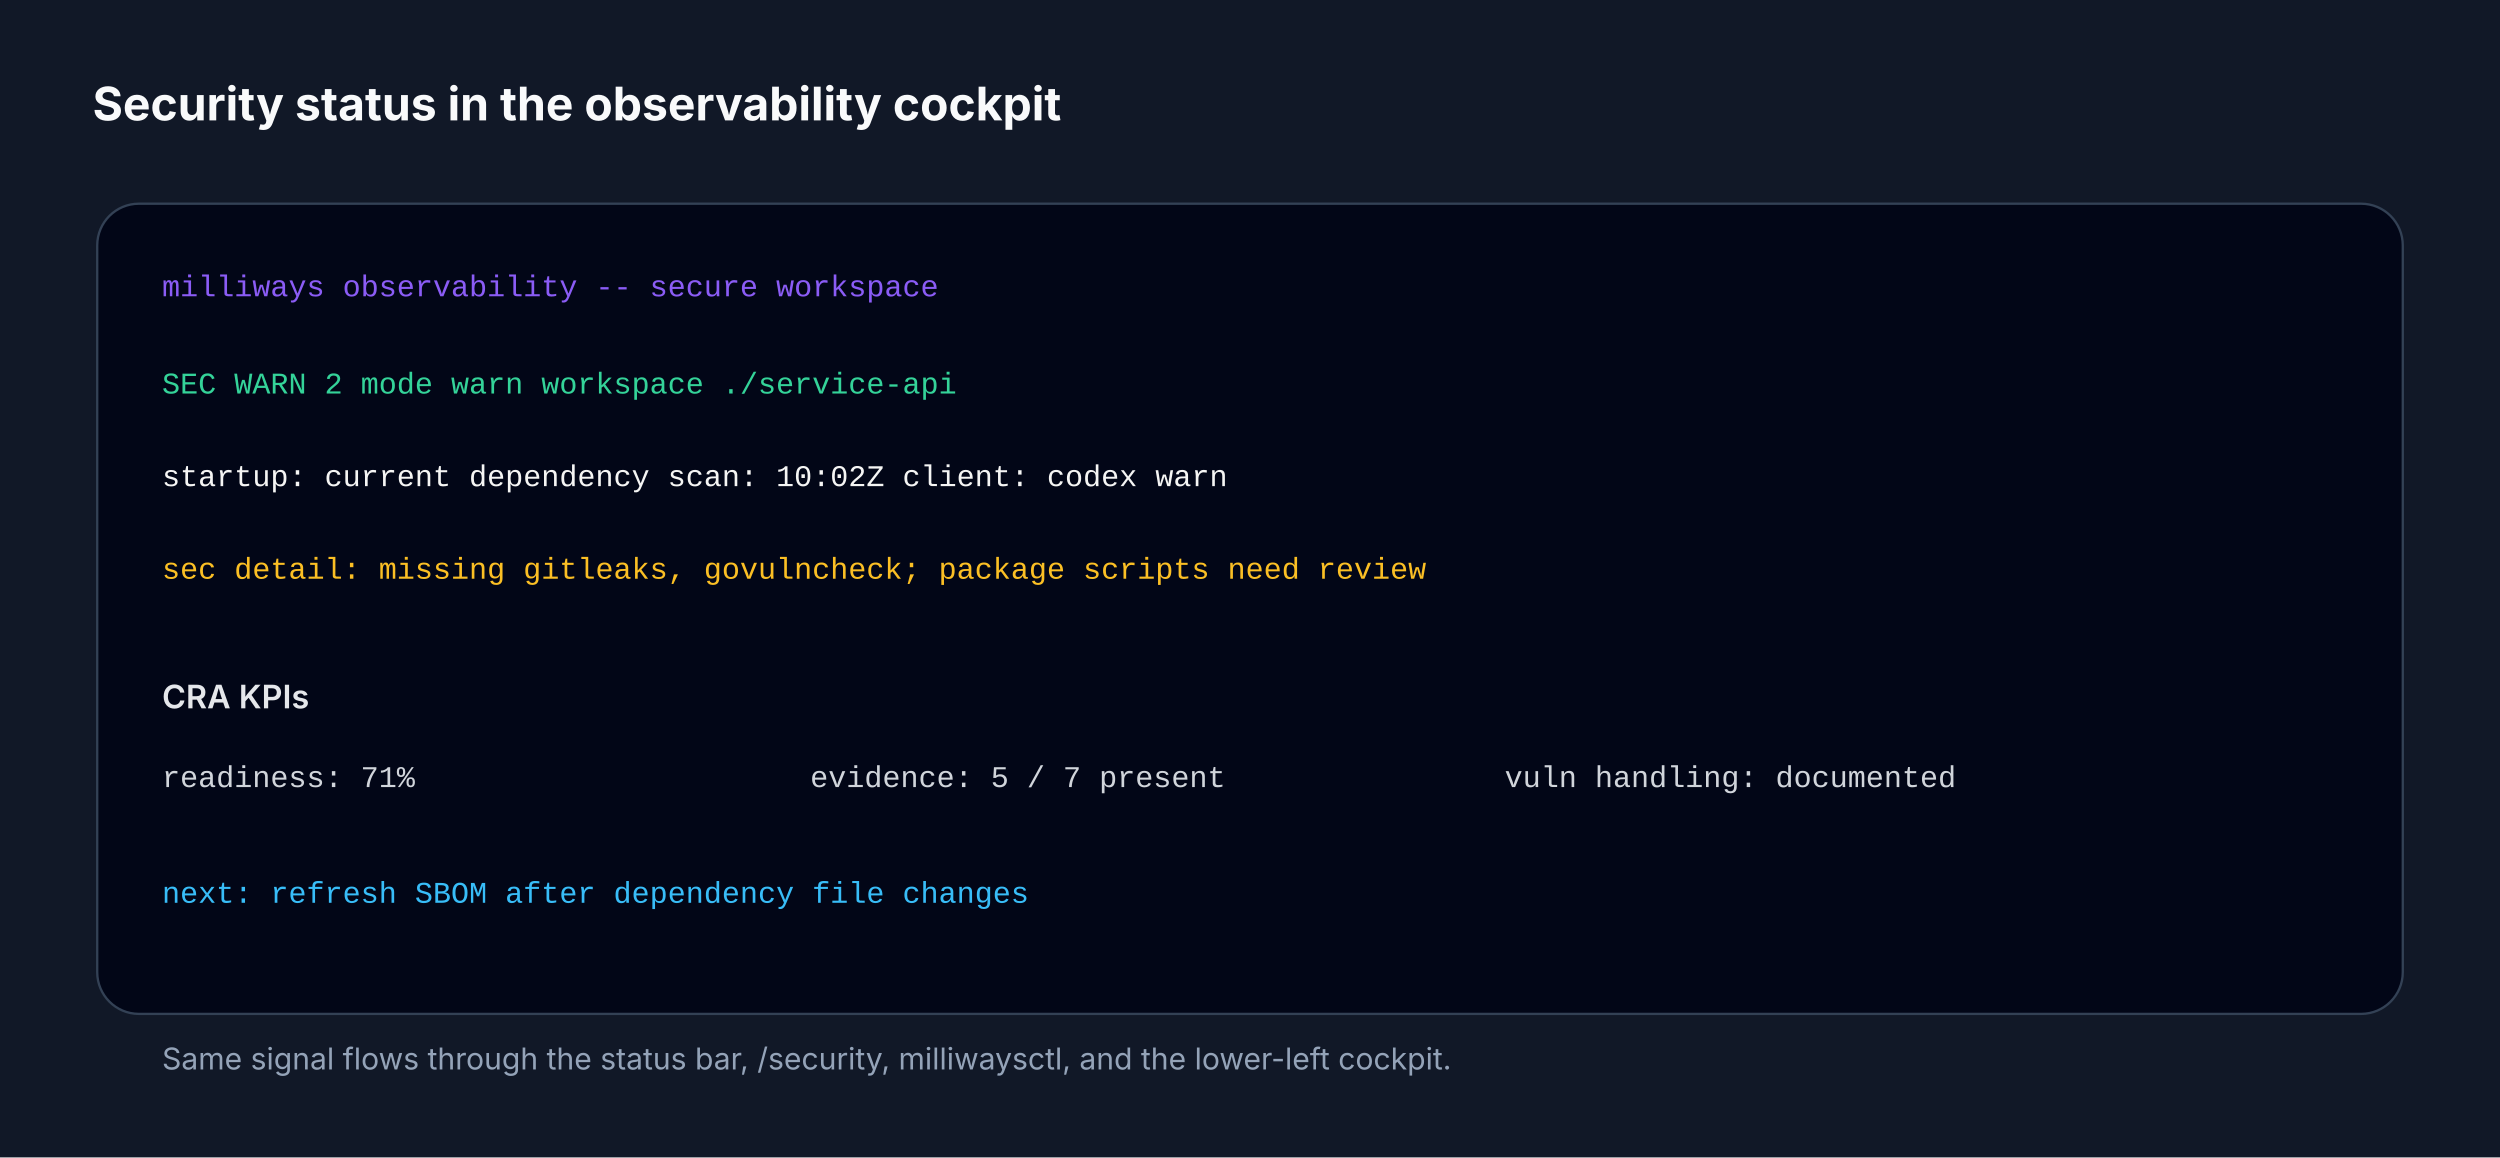
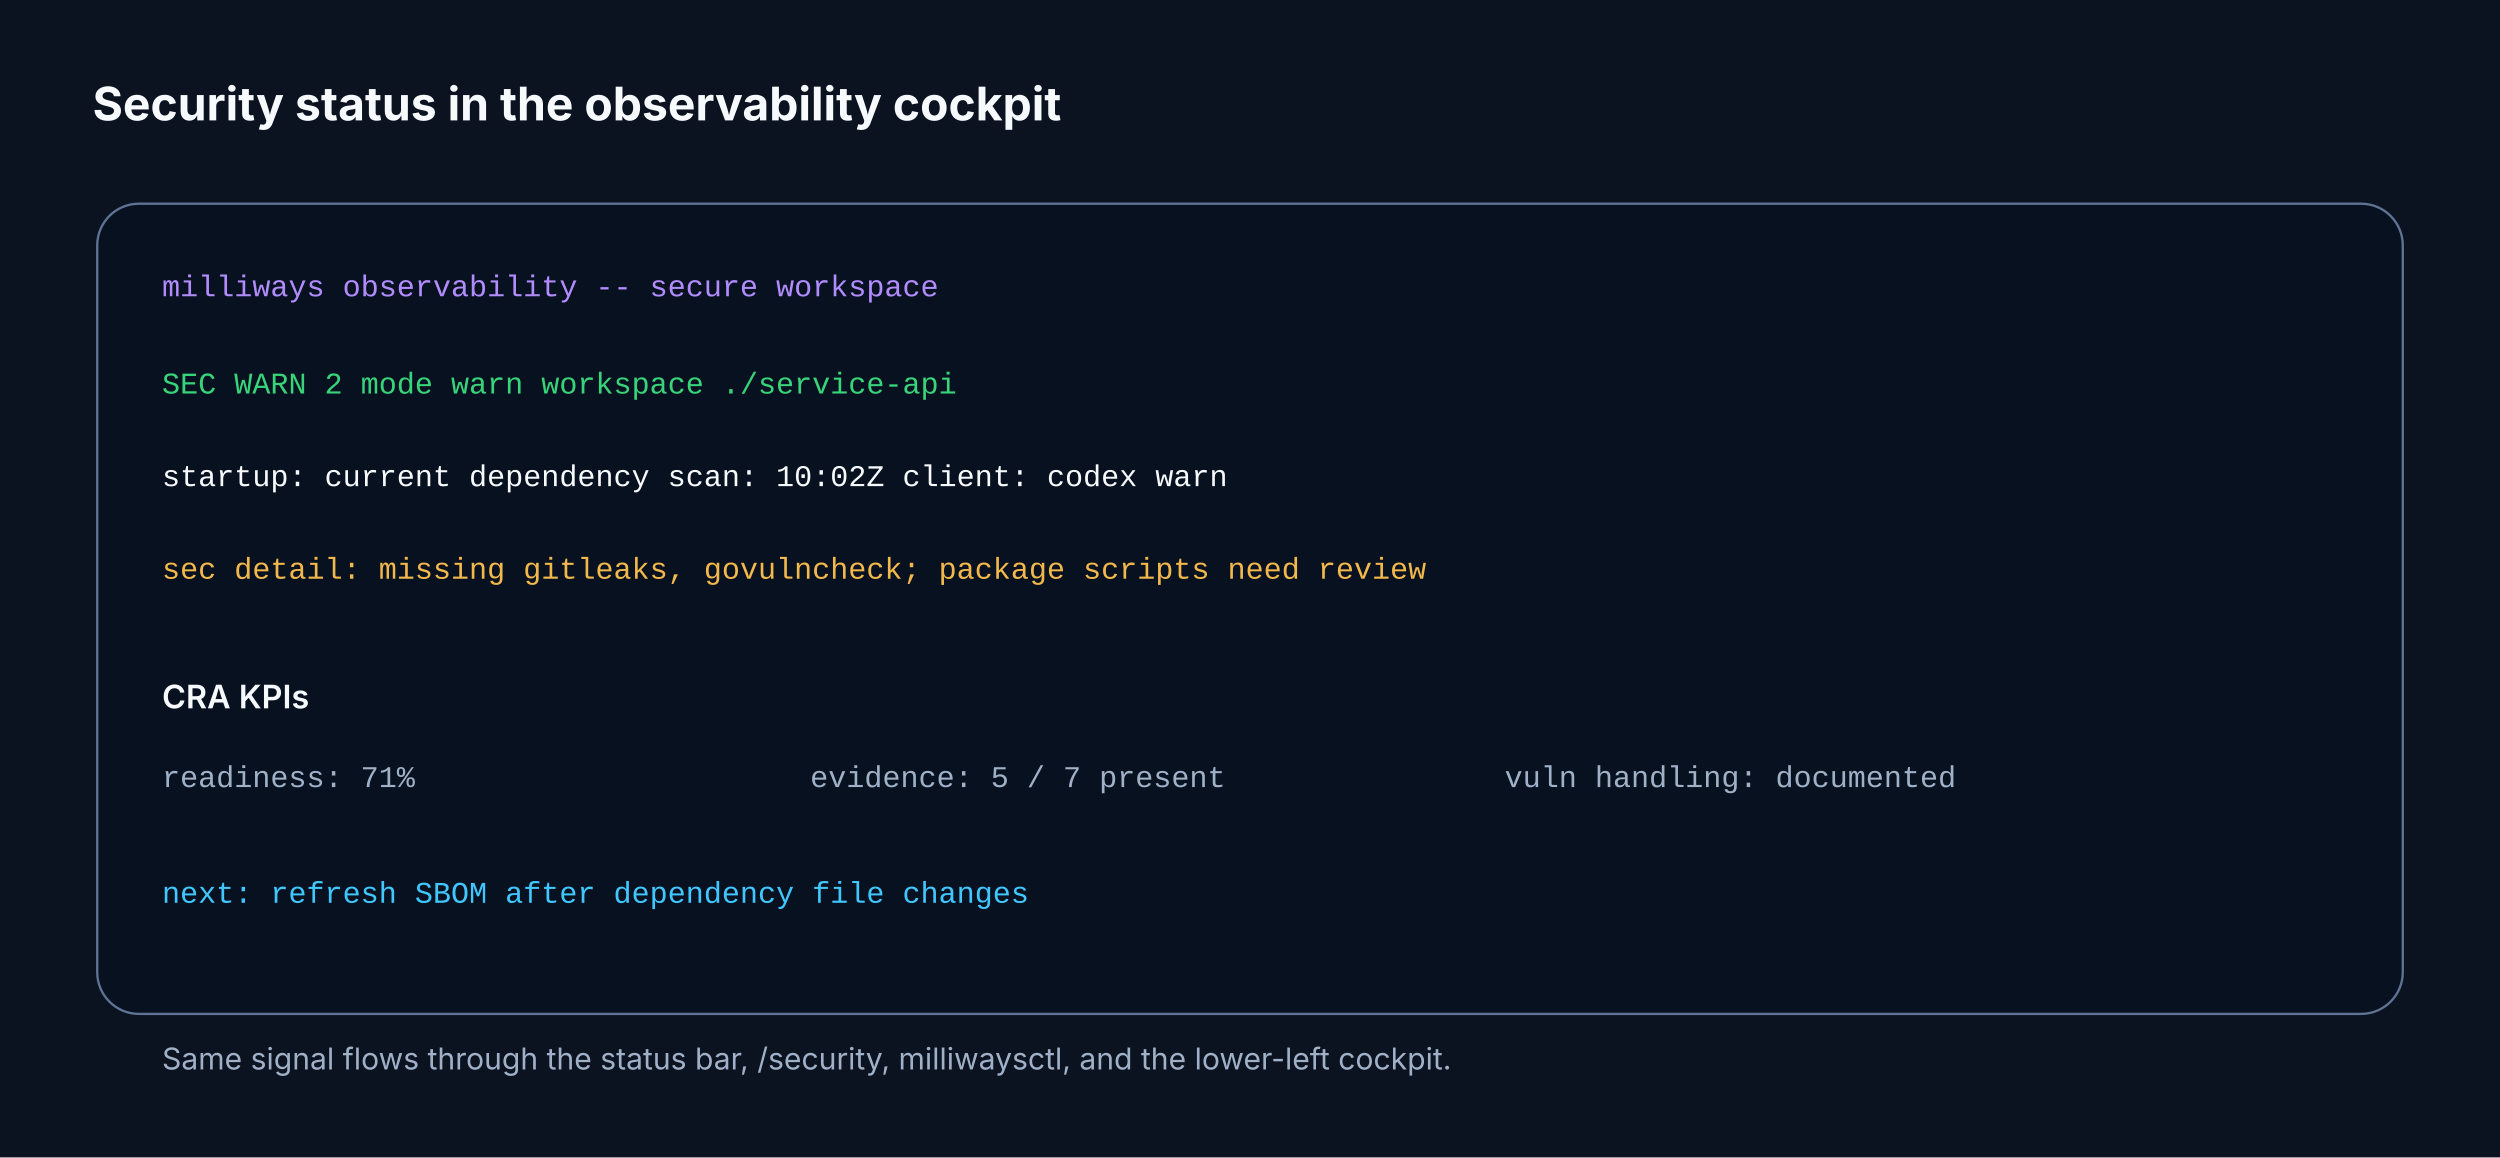
<svg xmlns="http://www.w3.org/2000/svg" width="1080" height="500" viewBox="0 0 1080 500">
-   <rect width="1080" height="500" fill="#111827" />
+   <rect width="1080" height="500" fill="#0b1220" />
  <style>
-     .title { font: 700 20px ui-sans-serif, system-ui, -apple-system, BlinkMacSystemFont, "Segoe UI", sans-serif; fill: #f9fafb; }
-     .label { font: 600 14px ui-sans-serif, system-ui, -apple-system, BlinkMacSystemFont, "Segoe UI", sans-serif; fill: #e5e7eb; }
-     .text { font: 13px ui-sans-serif, system-ui, -apple-system, BlinkMacSystemFont, "Segoe UI", sans-serif; fill: #cbd5e1; }
-     .mono { font: 13px ui-monospace, SFMono-Regular, Menlo, Consolas, "Liberation Mono", monospace; fill: #d1d5db; }
-     .muted { fill: #94a3b8; }
-     .ok { fill: #34d399; }
-     .warn { fill: #fbbf24; }
-     .accent { fill: #8b5cf6; }
-     .cyan { fill: #38bdf8; }
-     .pearl { fill: #f5f5f4; }
-     .box { fill: #1f2937; stroke: #475569; stroke-width: 1.4; rx: 10; }
-     .box2 { fill: #172033; stroke: #64748b; stroke-width: 1.4; rx: 10; }
-     .store { fill: #0f172a; stroke: #38bdf8; stroke-width: 1.4; rx: 10; }
-     .line { stroke: #94a3b8; stroke-width: 2; fill: none; marker-end: url(#arrow); }
-     .line2 { stroke: #8b5cf6; stroke-width: 2; fill: none; marker-end: url(#arrow2); }
+     .title { font: 700 20px ui-sans-serif, system-ui, -apple-system, BlinkMacSystemFont, "Segoe UI", sans-serif; fill: #f7fafc; }
+     .label { font: 600 14px ui-sans-serif, system-ui, -apple-system, BlinkMacSystemFont, "Segoe UI", sans-serif; fill: #f7fafc; }
+     .text { font: 13px ui-sans-serif, system-ui, -apple-system, BlinkMacSystemFont, "Segoe UI", sans-serif; fill: #9fb0c7; }
+     .mono { font: 13px ui-monospace, SFMono-Regular, Menlo, Consolas, "Liberation Mono", monospace; fill: #9fb0c7; }
+     .muted { fill: #9fb0c7; }
+     .ok { fill: #38d47a; }
+     .warn { fill: #f2b84b; }
+     .accent { fill: #b28cff; }
+     .cyan { fill: #40c7ff; }
+     .pearl { fill: #f7fafc; }
+     .box { fill: #111c2f; stroke: #5f7394; stroke-width: 1.4; rx: 10; }
+     .box2 { fill: #15253d; stroke: #5f7394; stroke-width: 1.4; rx: 10; }
+     .store { fill: #0b1220; stroke: #40c7ff; stroke-width: 1.4; rx: 10; }
+     .line { stroke: #9fb0c7; stroke-width: 2; fill: none; marker-end: url(#arrow); }
+     .line2 { stroke: #b28cff; stroke-width: 2; fill: none; marker-end: url(#arrow2); }
  </style>
  <defs>
    <marker id="arrow" markerWidth="8" markerHeight="8" refX="6" refY="3" orient="auto" markerUnits="strokeWidth">
-       <path d="M0,0 L0,6 L7,3 z" fill="#94a3b8" />
+       <path d="M0,0 L0,6 L7,3 z" fill="#9fb0c7" />
    </marker>
    <marker id="arrow2" markerWidth="8" markerHeight="8" refX="6" refY="3" orient="auto" markerUnits="strokeWidth">
-       <path d="M0,0 L0,6 L7,3 z" fill="#8b5cf6" />
+       <path d="M0,0 L0,6 L7,3 z" fill="#b28cff" />
    </marker>
  </defs>
  <text x="40" y="52" class="title">Security status in the observability cockpit</text>
-   <rect x="42" y="88" width="996" height="350" rx="18" fill="#020617" stroke="#334155" />
+   <rect x="42" y="88" width="996" height="350" rx="18" fill="#07111f" stroke="#5f7394" />
  <text x="70" y="128" class="mono accent">milliways observability -- secure workspace</text>
  <text x="70" y="170" class="mono ok">SEC WARN 2     mode warn     workspace ./service-api</text>
  <text x="70" y="210" class="mono pearl">startup: current     dependency scan: 10:02Z     client: codex warn</text>
  <text x="70" y="250" class="mono warn">sec detail: missing gitleaks, govulncheck; package scripts need review</text>
  <text x="70" y="306" class="label">CRA KPIs</text>
  <text x="70" y="340" class="mono">readiness:        71%</text>
  <text x="350" y="340" class="mono">evidence:         5 / 7 present</text>
  <text x="650" y="340" class="mono">vuln handling:    documented</text>
  <text x="70" y="390" class="mono cyan">next: refresh SBOM after dependency file changes</text>
  <text x="70" y="462" class="text muted">Same signal flows through the status bar, /security, milliwaysctl, and the lower-left cockpit.</text>
</svg>
